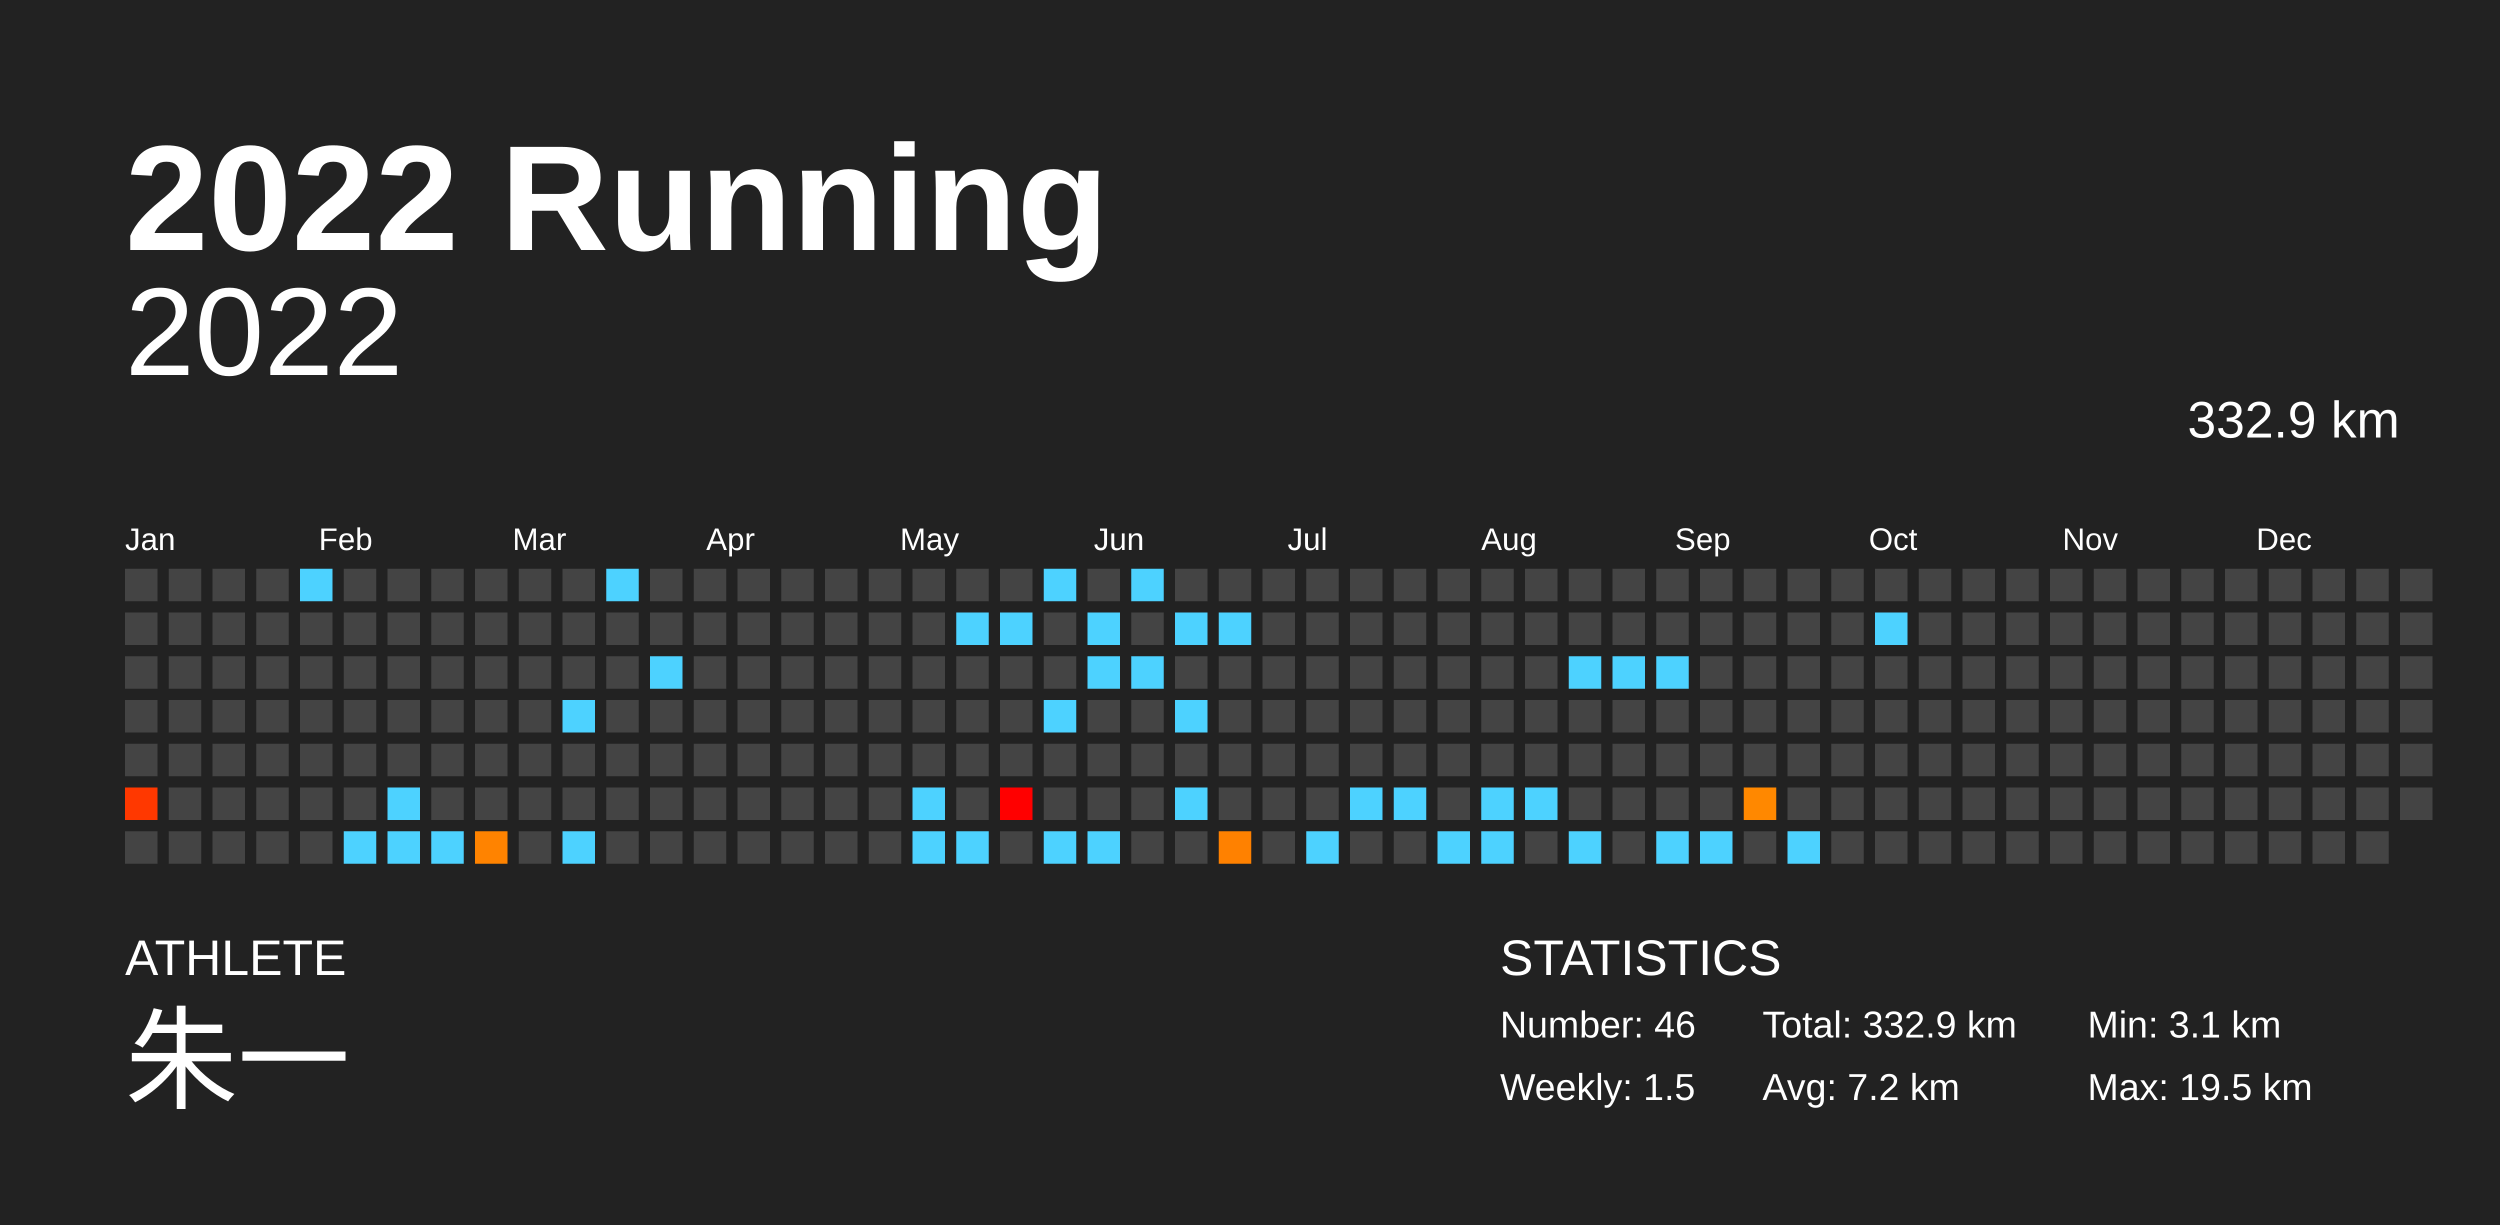
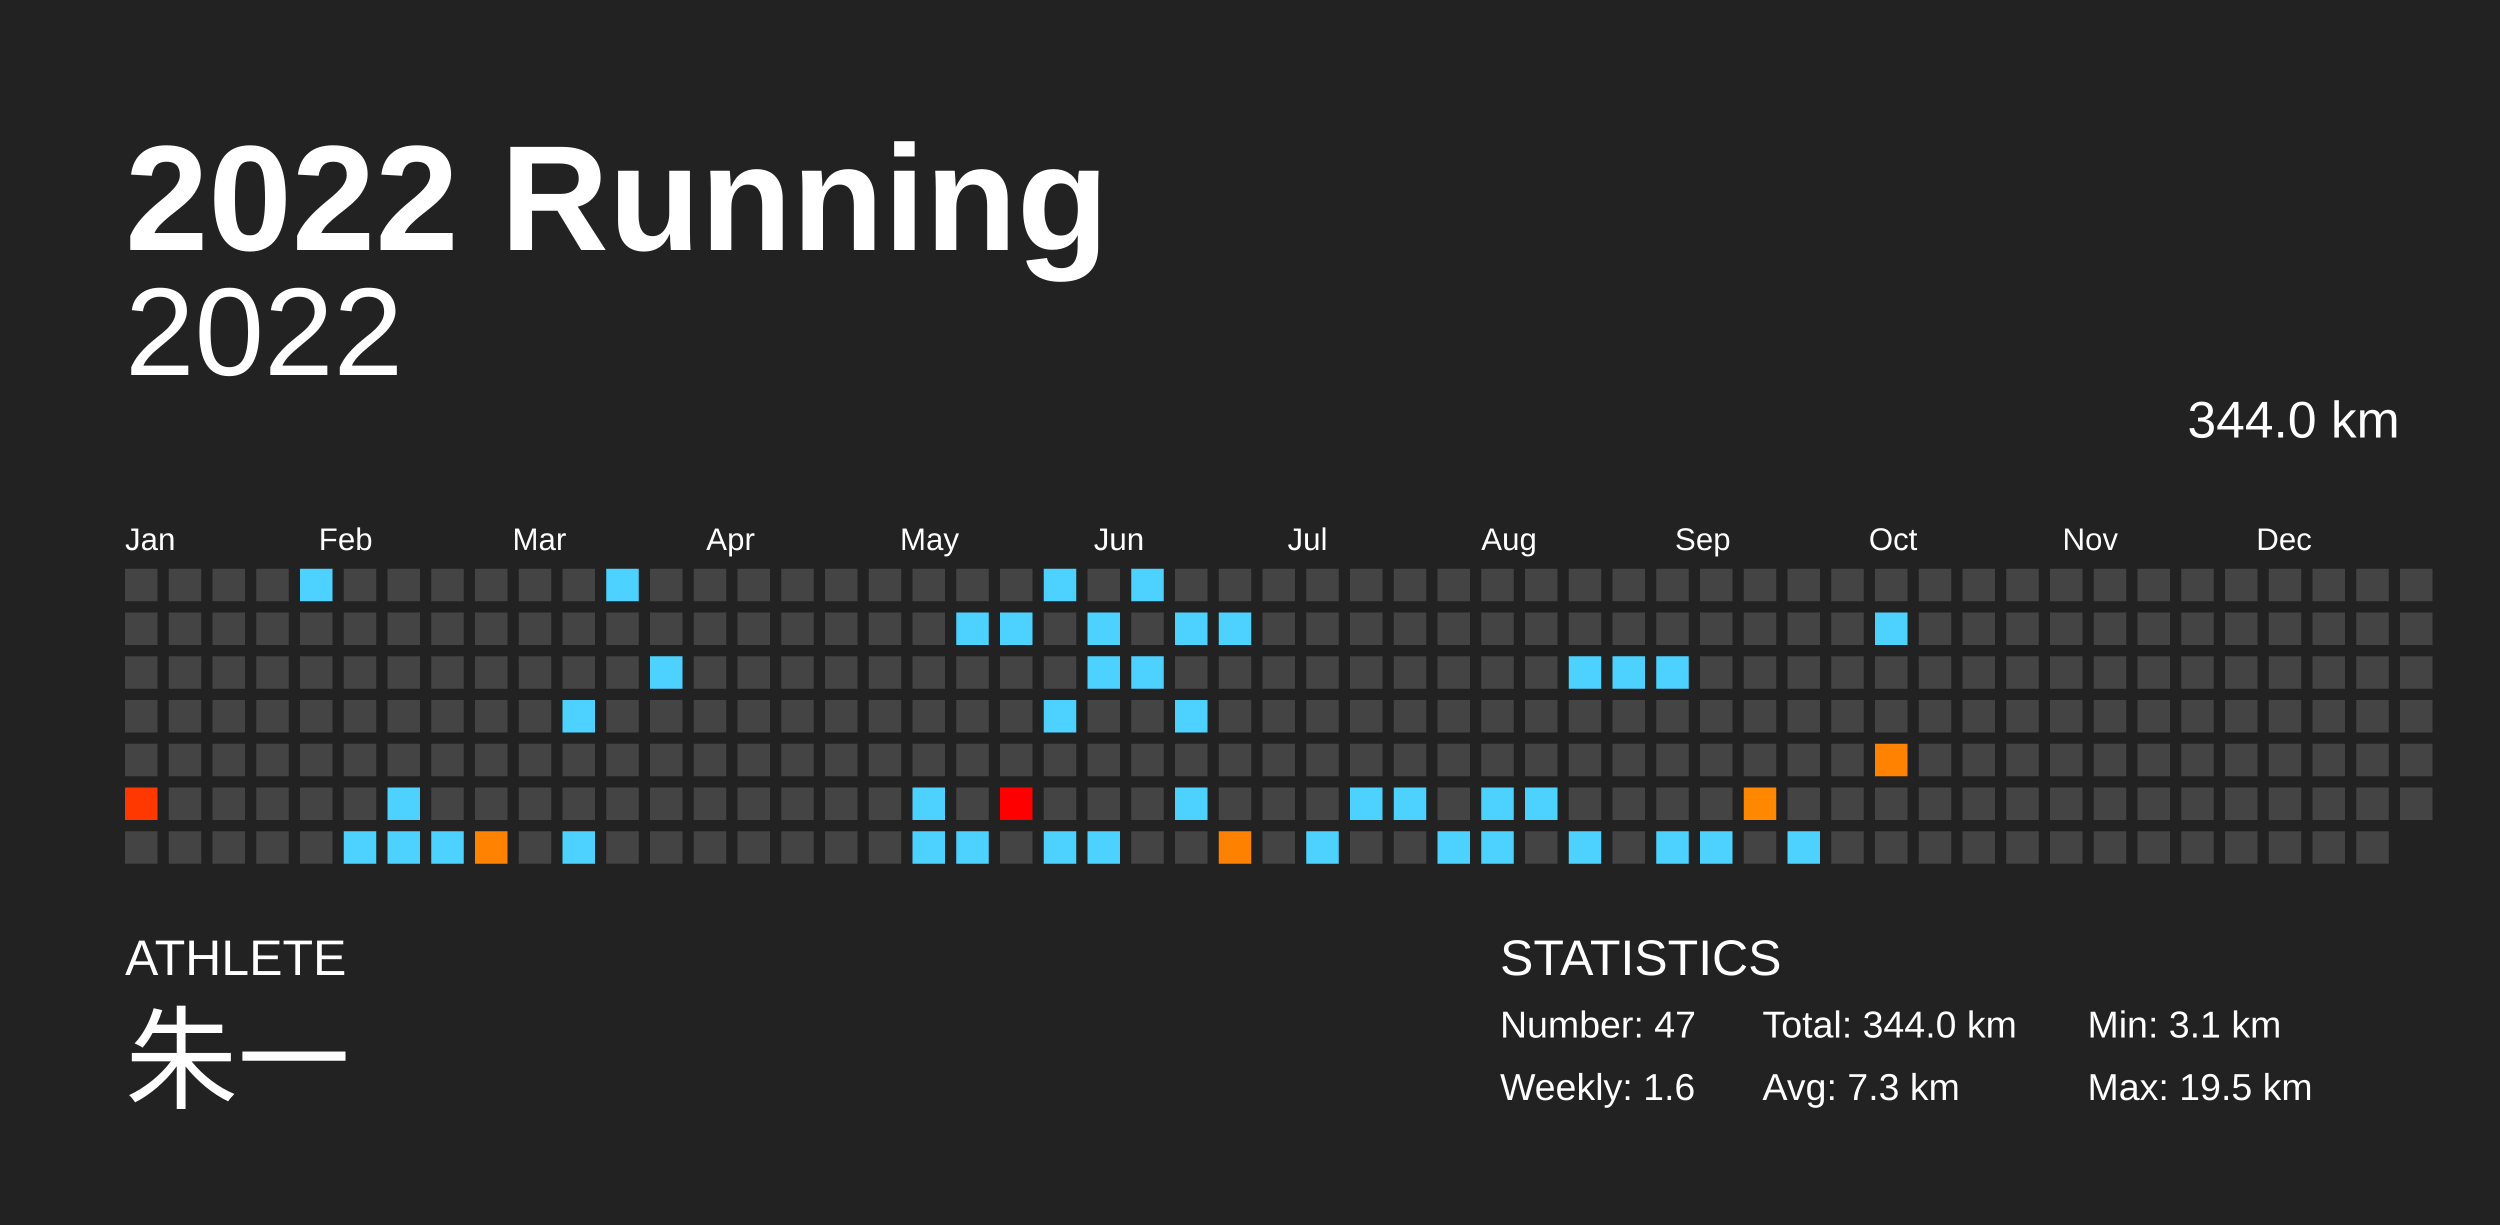
<svg xmlns="http://www.w3.org/2000/svg" baseProfile="full" height="98mm" version="1.1" viewBox="0,0,200,98" width="200mm">
  <defs />
  <rect fill="#222222" height="98" width="200" x="0" y="0" />
  <text fill="#FFFFFF" style="font-size:12px; font-family:Arial; font-weight:bold;" x="10" y="20">2022 Running</text>
  <text fill="#FFFFFF" style="font-size:4px; font-family:Arial" x="10" y="78">ATHLETE</text>
  <text fill="#FFFFFF" style="font-size:9px; font-family:Arial" x="10" y="88">朱一</text>
  <text fill="#FFFFFF" style="font-size:4px; font-family:Arial" x="120" y="78">STATISTICS</text>
-   <text fill="#FFFFFF" style="font-size:3px; font-family:Arial" x="120" y="83">Number: 46</text>
-   <text fill="#FFFFFF" style="font-size:3px; font-family:Arial" x="120" y="88">Weekly: 1.5</text>
-   <text fill="#FFFFFF" style="font-size:3px; font-family:Arial" x="141" y="83">Total: 332.9 km</text>
-   <text fill="#FFFFFF" style="font-size:3px; font-family:Arial" x="141" y="88">Avg: 7.2 km</text>
+   <text fill="#FFFFFF" style="font-size:3px; font-family:Arial" x="120" y="83">Number: 47</text>
+   <text fill="#FFFFFF" style="font-size:3px; font-family:Arial" x="120" y="88">Weekly: 1.6</text>
+   <text fill="#FFFFFF" style="font-size:3px; font-family:Arial" x="141" y="83">Total: 344.0 km</text>
+   <text fill="#FFFFFF" style="font-size:3px; font-family:Arial" x="141" y="88">Avg: 7.3 km</text>
  <text fill="#FFFFFF" style="font-size:3px; font-family:Arial" x="167" y="83">Min: 3.1 km</text>
  <text fill="#FFFFFF" style="font-size:3px; font-family:Arial" x="167" y="88">Max: 19.5 km</text>
  <text alignment-baseline="hanging" fill="#FFFFFF" style="font-size:10.0px; font-family:Arial;" x="10" y="30">2022</text>
-   <text alignment-baseline="hanging" fill="#FFFFFF" style="font-size:4.125px; font-family:Arial;" x="175" y="35">332.9 km</text>
+   <text alignment-baseline="hanging" fill="#FFFFFF" style="font-size:4.125px; font-family:Arial;" x="175" y="35">344.0 km</text>
  <text fill="#FFFFFF" style="font-size:2.5px; font-family:Arial" x="10.0" y="44">Jan</text>
  <text fill="#FFFFFF" style="font-size:2.5px; font-family:Arial" x="25.5" y="44">Feb</text>
  <text fill="#FFFFFF" style="font-size:2.5px; font-family:Arial" x="41.0" y="44">Mar</text>
  <text fill="#FFFFFF" style="font-size:2.5px; font-family:Arial" x="56.5" y="44">Apr</text>
  <text fill="#FFFFFF" style="font-size:2.5px; font-family:Arial" x="72.0" y="44">May</text>
  <text fill="#FFFFFF" style="font-size:2.5px; font-family:Arial" x="87.5" y="44">Jun</text>
  <text fill="#FFFFFF" style="font-size:2.5px; font-family:Arial" x="103.0" y="44">Jul</text>
  <text fill="#FFFFFF" style="font-size:2.5px; font-family:Arial" x="118.5" y="44">Aug</text>
  <text fill="#FFFFFF" style="font-size:2.5px; font-family:Arial" x="134.0" y="44">Sep</text>
  <text fill="#FFFFFF" style="font-size:2.5px; font-family:Arial" x="149.5" y="44">Oct</text>
  <text fill="#FFFFFF" style="font-size:2.5px; font-family:Arial" x="165.0" y="44">Nov</text>
  <text fill="#FFFFFF" style="font-size:2.5px; font-family:Arial" x="180.5" y="44">Dec</text>
  <rect fill="#444444" height="2.6" width="2.6" x="10.0" y="45.5" />
  <rect fill="#444444" height="2.6" width="2.6" x="10.0" y="49.0" />
  <rect fill="#444444" height="2.6" width="2.6" x="10.0" y="52.5" />
  <rect fill="#444444" height="2.6" width="2.6" x="10.0" y="56.0" />
  <rect fill="#444444" height="2.6" width="2.6" x="10.0" y="59.5" />
  <rect fill="#ff3800" height="2.6" width="2.6" x="10.0" y="63.0" />
  <rect fill="#444444" height="2.6" width="2.6" x="10.0" y="66.5" />
  <rect fill="#444444" height="2.6" width="2.6" x="13.5" y="45.5" />
  <rect fill="#444444" height="2.6" width="2.6" x="13.5" y="49.0" />
  <rect fill="#444444" height="2.6" width="2.6" x="13.5" y="52.5" />
  <rect fill="#444444" height="2.6" width="2.6" x="13.5" y="56.0" />
  <rect fill="#444444" height="2.6" width="2.6" x="13.5" y="59.5" />
  <rect fill="#444444" height="2.6" width="2.6" x="13.5" y="63.0" />
  <rect fill="#444444" height="2.6" width="2.6" x="13.5" y="66.5" />
  <rect fill="#444444" height="2.6" width="2.6" x="17.0" y="45.5" />
  <rect fill="#444444" height="2.6" width="2.6" x="17.0" y="49.0" />
  <rect fill="#444444" height="2.6" width="2.6" x="17.0" y="52.5" />
  <rect fill="#444444" height="2.6" width="2.6" x="17.0" y="56.0" />
  <rect fill="#444444" height="2.6" width="2.6" x="17.0" y="59.5" />
  <rect fill="#444444" height="2.6" width="2.6" x="17.0" y="63.0" />
  <rect fill="#444444" height="2.6" width="2.6" x="17.0" y="66.5" />
  <rect fill="#444444" height="2.6" width="2.6" x="20.5" y="45.5" />
  <rect fill="#444444" height="2.6" width="2.6" x="20.5" y="49.0" />
  <rect fill="#444444" height="2.6" width="2.6" x="20.5" y="52.5" />
  <rect fill="#444444" height="2.6" width="2.6" x="20.5" y="56.0" />
  <rect fill="#444444" height="2.6" width="2.6" x="20.5" y="59.5" />
  <rect fill="#444444" height="2.6" width="2.6" x="20.5" y="63.0" />
  <rect fill="#444444" height="2.6" width="2.6" x="20.5" y="66.5" />
  <rect fill="#4dd2ff" height="2.6" width="2.6" x="24.0" y="45.5" />
  <rect fill="#444444" height="2.6" width="2.6" x="24.0" y="49.0" />
  <rect fill="#444444" height="2.6" width="2.6" x="24.0" y="52.5" />
  <rect fill="#444444" height="2.6" width="2.6" x="24.0" y="56.0" />
  <rect fill="#444444" height="2.6" width="2.6" x="24.0" y="59.5" />
  <rect fill="#444444" height="2.6" width="2.6" x="24.0" y="63.0" />
  <rect fill="#444444" height="2.6" width="2.6" x="24.0" y="66.5" />
  <rect fill="#444444" height="2.6" width="2.6" x="27.5" y="45.5" />
  <rect fill="#444444" height="2.6" width="2.6" x="27.5" y="49.0" />
  <rect fill="#444444" height="2.6" width="2.6" x="27.5" y="52.5" />
  <rect fill="#444444" height="2.6" width="2.6" x="27.5" y="56.0" />
  <rect fill="#444444" height="2.6" width="2.6" x="27.5" y="59.5" />
  <rect fill="#444444" height="2.6" width="2.6" x="27.5" y="63.0" />
  <rect fill="#4dd2ff" height="2.6" width="2.6" x="27.5" y="66.5" />
  <rect fill="#444444" height="2.6" width="2.6" x="31.0" y="45.5" />
  <rect fill="#444444" height="2.6" width="2.6" x="31.0" y="49.0" />
  <rect fill="#444444" height="2.6" width="2.6" x="31.0" y="52.5" />
  <rect fill="#444444" height="2.6" width="2.6" x="31.0" y="56.0" />
  <rect fill="#444444" height="2.6" width="2.6" x="31.0" y="59.5" />
  <rect fill="#4dd2ff" height="2.6" width="2.6" x="31.0" y="63.0" />
  <rect fill="#4dd2ff" height="2.6" width="2.6" x="31.0" y="66.5" />
  <rect fill="#444444" height="2.6" width="2.6" x="34.5" y="45.5" />
  <rect fill="#444444" height="2.6" width="2.6" x="34.5" y="49.0" />
  <rect fill="#444444" height="2.6" width="2.6" x="34.5" y="52.5" />
  <rect fill="#444444" height="2.6" width="2.6" x="34.5" y="56.0" />
  <rect fill="#444444" height="2.6" width="2.6" x="34.5" y="59.5" />
  <rect fill="#444444" height="2.6" width="2.6" x="34.5" y="63.0" />
  <rect fill="#4dd2ff" height="2.6" width="2.6" x="34.5" y="66.5" />
  <rect fill="#444444" height="2.6" width="2.6" x="38.0" y="45.5" />
  <rect fill="#444444" height="2.6" width="2.6" x="38.0" y="49.0" />
  <rect fill="#444444" height="2.6" width="2.6" x="38.0" y="52.5" />
  <rect fill="#444444" height="2.6" width="2.6" x="38.0" y="56.0" />
  <rect fill="#444444" height="2.6" width="2.6" x="38.0" y="59.5" />
  <rect fill="#444444" height="2.6" width="2.6" x="38.0" y="63.0" />
  <rect fill="#ff8300" height="2.6" width="2.6" x="38.0" y="66.5" />
  <rect fill="#444444" height="2.6" width="2.6" x="41.5" y="45.5" />
  <rect fill="#444444" height="2.6" width="2.6" x="41.5" y="49.0" />
  <rect fill="#444444" height="2.6" width="2.6" x="41.5" y="52.5" />
  <rect fill="#444444" height="2.6" width="2.6" x="41.5" y="56.0" />
  <rect fill="#444444" height="2.6" width="2.6" x="41.5" y="59.5" />
  <rect fill="#444444" height="2.6" width="2.6" x="41.5" y="63.0" />
  <rect fill="#444444" height="2.6" width="2.6" x="41.5" y="66.5" />
  <rect fill="#444444" height="2.6" width="2.6" x="45.0" y="45.5" />
  <rect fill="#444444" height="2.6" width="2.6" x="45.0" y="49.0" />
  <rect fill="#444444" height="2.6" width="2.6" x="45.0" y="52.5" />
  <rect fill="#4dd2ff" height="2.6" width="2.6" x="45.0" y="56.0" />
  <rect fill="#444444" height="2.6" width="2.6" x="45.0" y="59.5" />
  <rect fill="#444444" height="2.6" width="2.6" x="45.0" y="63.0" />
  <rect fill="#4dd2ff" height="2.6" width="2.6" x="45.0" y="66.5" />
  <rect fill="#4dd2ff" height="2.6" width="2.6" x="48.5" y="45.5" />
  <rect fill="#444444" height="2.6" width="2.6" x="48.5" y="49.0" />
  <rect fill="#444444" height="2.6" width="2.6" x="48.5" y="52.5" />
  <rect fill="#444444" height="2.6" width="2.6" x="48.5" y="56.0" />
  <rect fill="#444444" height="2.6" width="2.6" x="48.5" y="59.5" />
  <rect fill="#444444" height="2.6" width="2.6" x="48.5" y="63.0" />
  <rect fill="#444444" height="2.6" width="2.6" x="48.5" y="66.5" />
  <rect fill="#444444" height="2.6" width="2.6" x="52.0" y="45.5" />
  <rect fill="#444444" height="2.6" width="2.6" x="52.0" y="49.0" />
  <rect fill="#4dd2ff" height="2.6" width="2.6" x="52.0" y="52.5" />
  <rect fill="#444444" height="2.6" width="2.6" x="52.0" y="56.0" />
  <rect fill="#444444" height="2.6" width="2.6" x="52.0" y="59.5" />
  <rect fill="#444444" height="2.6" width="2.6" x="52.0" y="63.0" />
  <rect fill="#444444" height="2.6" width="2.6" x="52.0" y="66.5" />
  <rect fill="#444444" height="2.6" width="2.6" x="55.5" y="45.5" />
  <rect fill="#444444" height="2.6" width="2.6" x="55.5" y="49.0" />
  <rect fill="#444444" height="2.6" width="2.6" x="55.5" y="52.5" />
  <rect fill="#444444" height="2.6" width="2.6" x="55.5" y="56.0" />
  <rect fill="#444444" height="2.6" width="2.6" x="55.5" y="59.5" />
  <rect fill="#444444" height="2.6" width="2.6" x="55.5" y="63.0" />
  <rect fill="#444444" height="2.6" width="2.6" x="55.5" y="66.5" />
  <rect fill="#444444" height="2.6" width="2.6" x="59.0" y="45.5" />
  <rect fill="#444444" height="2.6" width="2.6" x="59.0" y="49.0" />
  <rect fill="#444444" height="2.6" width="2.6" x="59.0" y="52.5" />
  <rect fill="#444444" height="2.6" width="2.6" x="59.0" y="56.0" />
  <rect fill="#444444" height="2.6" width="2.6" x="59.0" y="59.5" />
  <rect fill="#444444" height="2.6" width="2.6" x="59.0" y="63.0" />
  <rect fill="#444444" height="2.6" width="2.6" x="59.0" y="66.5" />
  <rect fill="#444444" height="2.6" width="2.6" x="62.5" y="45.5" />
  <rect fill="#444444" height="2.6" width="2.6" x="62.5" y="49.0" />
  <rect fill="#444444" height="2.6" width="2.6" x="62.5" y="52.5" />
  <rect fill="#444444" height="2.6" width="2.6" x="62.5" y="56.0" />
  <rect fill="#444444" height="2.6" width="2.6" x="62.5" y="59.5" />
  <rect fill="#444444" height="2.6" width="2.6" x="62.5" y="63.0" />
  <rect fill="#444444" height="2.6" width="2.6" x="62.5" y="66.5" />
  <rect fill="#444444" height="2.6" width="2.6" x="66.0" y="45.5" />
  <rect fill="#444444" height="2.6" width="2.6" x="66.0" y="49.0" />
  <rect fill="#444444" height="2.6" width="2.6" x="66.0" y="52.5" />
  <rect fill="#444444" height="2.6" width="2.6" x="66.0" y="56.0" />
  <rect fill="#444444" height="2.6" width="2.6" x="66.0" y="59.5" />
  <rect fill="#444444" height="2.6" width="2.6" x="66.0" y="63.0" />
  <rect fill="#444444" height="2.6" width="2.6" x="66.0" y="66.5" />
  <rect fill="#444444" height="2.6" width="2.6" x="69.5" y="45.5" />
  <rect fill="#444444" height="2.6" width="2.6" x="69.5" y="49.0" />
  <rect fill="#444444" height="2.6" width="2.6" x="69.5" y="52.5" />
  <rect fill="#444444" height="2.6" width="2.6" x="69.5" y="56.0" />
  <rect fill="#444444" height="2.6" width="2.6" x="69.5" y="59.5" />
  <rect fill="#444444" height="2.6" width="2.6" x="69.5" y="63.0" />
  <rect fill="#444444" height="2.6" width="2.6" x="69.5" y="66.5" />
  <rect fill="#444444" height="2.6" width="2.6" x="73.0" y="45.5" />
  <rect fill="#444444" height="2.6" width="2.6" x="73.0" y="49.0" />
  <rect fill="#444444" height="2.6" width="2.6" x="73.0" y="52.5" />
  <rect fill="#444444" height="2.6" width="2.6" x="73.0" y="56.0" />
  <rect fill="#444444" height="2.6" width="2.6" x="73.0" y="59.5" />
  <rect fill="#4dd2ff" height="2.6" width="2.6" x="73.0" y="63.0" />
  <rect fill="#4dd2ff" height="2.6" width="2.6" x="73.0" y="66.5" />
  <rect fill="#444444" height="2.6" width="2.6" x="76.5" y="45.5" />
  <rect fill="#4dd2ff" height="2.6" width="2.6" x="76.5" y="49.0" />
  <rect fill="#444444" height="2.6" width="2.6" x="76.5" y="52.5" />
  <rect fill="#444444" height="2.6" width="2.6" x="76.5" y="56.0" />
  <rect fill="#444444" height="2.6" width="2.6" x="76.5" y="59.5" />
  <rect fill="#444444" height="2.6" width="2.6" x="76.5" y="63.0" />
  <rect fill="#4dd2ff" height="2.6" width="2.6" x="76.5" y="66.5" />
  <rect fill="#444444" height="2.6" width="2.6" x="80.0" y="45.5" />
  <rect fill="#4dd2ff" height="2.6" width="2.6" x="80.0" y="49.0" />
  <rect fill="#444444" height="2.6" width="2.6" x="80.0" y="52.5" />
  <rect fill="#444444" height="2.6" width="2.6" x="80.0" y="56.0" />
  <rect fill="#444444" height="2.6" width="2.6" x="80.0" y="59.5" />
  <rect fill="#ff0000" height="2.6" width="2.6" x="80.0" y="63.0" />
  <rect fill="#444444" height="2.6" width="2.6" x="80.0" y="66.5" />
  <rect fill="#4dd2ff" height="2.6" width="2.6" x="83.5" y="45.5" />
  <rect fill="#444444" height="2.6" width="2.6" x="83.5" y="49.0" />
  <rect fill="#444444" height="2.6" width="2.6" x="83.5" y="52.5" />
  <rect fill="#4dd2ff" height="2.6" width="2.6" x="83.5" y="56.0" />
  <rect fill="#444444" height="2.6" width="2.6" x="83.5" y="59.5" />
  <rect fill="#444444" height="2.6" width="2.6" x="83.5" y="63.0" />
  <rect fill="#4dd2ff" height="2.6" width="2.6" x="83.5" y="66.5" />
  <rect fill="#444444" height="2.6" width="2.6" x="87.0" y="45.5" />
  <rect fill="#4dd2ff" height="2.6" width="2.6" x="87.0" y="49.0" />
  <rect fill="#4dd2ff" height="2.6" width="2.6" x="87.0" y="52.5" />
  <rect fill="#444444" height="2.6" width="2.6" x="87.0" y="56.0" />
  <rect fill="#444444" height="2.6" width="2.6" x="87.0" y="59.5" />
  <rect fill="#444444" height="2.6" width="2.6" x="87.0" y="63.0" />
  <rect fill="#4dd2ff" height="2.6" width="2.6" x="87.0" y="66.5" />
  <rect fill="#4dd2ff" height="2.6" width="2.6" x="90.5" y="45.5" />
  <rect fill="#444444" height="2.6" width="2.6" x="90.5" y="49.0" />
  <rect fill="#4dd2ff" height="2.6" width="2.6" x="90.5" y="52.5" />
  <rect fill="#444444" height="2.6" width="2.6" x="90.5" y="56.0" />
  <rect fill="#444444" height="2.6" width="2.6" x="90.5" y="59.5" />
  <rect fill="#444444" height="2.6" width="2.6" x="90.5" y="63.0" />
  <rect fill="#444444" height="2.6" width="2.6" x="90.5" y="66.5" />
  <rect fill="#444444" height="2.6" width="2.6" x="94.0" y="45.5" />
  <rect fill="#4dd2ff" height="2.6" width="2.6" x="94.0" y="49.0" />
  <rect fill="#444444" height="2.6" width="2.6" x="94.0" y="52.5" />
  <rect fill="#4dd2ff" height="2.6" width="2.6" x="94.0" y="56.0" />
  <rect fill="#444444" height="2.6" width="2.6" x="94.0" y="59.5" />
  <rect fill="#4dd2ff" height="2.6" width="2.6" x="94.0" y="63.0" />
  <rect fill="#444444" height="2.6" width="2.6" x="94.0" y="66.5" />
  <rect fill="#444444" height="2.6" width="2.6" x="97.5" y="45.5" />
  <rect fill="#4dd2ff" height="2.6" width="2.6" x="97.5" y="49.0" />
  <rect fill="#444444" height="2.6" width="2.6" x="97.5" y="52.5" />
  <rect fill="#444444" height="2.6" width="2.6" x="97.5" y="56.0" />
  <rect fill="#444444" height="2.6" width="2.6" x="97.5" y="59.5" />
  <rect fill="#444444" height="2.6" width="2.6" x="97.5" y="63.0" />
  <rect fill="#ff8100" height="2.6" width="2.6" x="97.5" y="66.5" />
  <rect fill="#444444" height="2.6" width="2.6" x="101.0" y="45.5" />
  <rect fill="#444444" height="2.6" width="2.6" x="101.0" y="49.0" />
  <rect fill="#444444" height="2.6" width="2.6" x="101.0" y="52.5" />
  <rect fill="#444444" height="2.6" width="2.6" x="101.0" y="56.0" />
  <rect fill="#444444" height="2.6" width="2.6" x="101.0" y="59.5" />
  <rect fill="#444444" height="2.6" width="2.6" x="101.0" y="63.0" />
  <rect fill="#444444" height="2.6" width="2.6" x="101.0" y="66.5" />
  <rect fill="#444444" height="2.6" width="2.6" x="104.5" y="45.5" />
  <rect fill="#444444" height="2.6" width="2.6" x="104.5" y="49.0" />
  <rect fill="#444444" height="2.6" width="2.6" x="104.5" y="52.5" />
  <rect fill="#444444" height="2.6" width="2.6" x="104.5" y="56.0" />
  <rect fill="#444444" height="2.6" width="2.6" x="104.5" y="59.5" />
  <rect fill="#444444" height="2.6" width="2.6" x="104.5" y="63.0" />
  <rect fill="#4dd2ff" height="2.6" width="2.6" x="104.5" y="66.5" />
  <rect fill="#444444" height="2.6" width="2.6" x="108.0" y="45.5" />
  <rect fill="#444444" height="2.6" width="2.6" x="108.0" y="49.0" />
  <rect fill="#444444" height="2.6" width="2.6" x="108.0" y="52.5" />
  <rect fill="#444444" height="2.6" width="2.6" x="108.0" y="56.0" />
  <rect fill="#444444" height="2.6" width="2.6" x="108.0" y="59.5" />
  <rect fill="#4dd2ff" height="2.6" width="2.6" x="108.0" y="63.0" />
  <rect fill="#444444" height="2.6" width="2.6" x="108.0" y="66.5" />
  <rect fill="#444444" height="2.6" width="2.6" x="111.5" y="45.5" />
  <rect fill="#444444" height="2.6" width="2.6" x="111.5" y="49.0" />
  <rect fill="#444444" height="2.6" width="2.6" x="111.5" y="52.5" />
  <rect fill="#444444" height="2.6" width="2.6" x="111.5" y="56.0" />
  <rect fill="#444444" height="2.6" width="2.6" x="111.5" y="59.5" />
  <rect fill="#4dd2ff" height="2.6" width="2.6" x="111.5" y="63.0" />
  <rect fill="#444444" height="2.6" width="2.6" x="111.5" y="66.5" />
  <rect fill="#444444" height="2.6" width="2.6" x="115.0" y="45.5" />
  <rect fill="#444444" height="2.6" width="2.6" x="115.0" y="49.0" />
  <rect fill="#444444" height="2.6" width="2.6" x="115.0" y="52.5" />
  <rect fill="#444444" height="2.6" width="2.6" x="115.0" y="56.0" />
  <rect fill="#444444" height="2.6" width="2.6" x="115.0" y="59.5" />
  <rect fill="#444444" height="2.6" width="2.6" x="115.0" y="63.0" />
  <rect fill="#4dd2ff" height="2.6" width="2.6" x="115.0" y="66.5" />
  <rect fill="#444444" height="2.6" width="2.6" x="118.5" y="45.5" />
  <rect fill="#444444" height="2.6" width="2.6" x="118.5" y="49.0" />
  <rect fill="#444444" height="2.6" width="2.6" x="118.5" y="52.5" />
  <rect fill="#444444" height="2.6" width="2.6" x="118.5" y="56.0" />
  <rect fill="#444444" height="2.6" width="2.6" x="118.5" y="59.5" />
  <rect fill="#4dd2ff" height="2.6" width="2.6" x="118.5" y="63.0" />
  <rect fill="#4dd2ff" height="2.6" width="2.6" x="118.5" y="66.5" />
  <rect fill="#444444" height="2.6" width="2.6" x="122.0" y="45.5" />
  <rect fill="#444444" height="2.6" width="2.6" x="122.0" y="49.0" />
  <rect fill="#444444" height="2.6" width="2.6" x="122.0" y="52.5" />
  <rect fill="#444444" height="2.6" width="2.6" x="122.0" y="56.0" />
  <rect fill="#444444" height="2.6" width="2.6" x="122.0" y="59.5" />
  <rect fill="#4dd2ff" height="2.6" width="2.6" x="122.0" y="63.0" />
  <rect fill="#444444" height="2.6" width="2.6" x="122.0" y="66.5" />
  <rect fill="#444444" height="2.6" width="2.6" x="125.5" y="45.5" />
  <rect fill="#444444" height="2.6" width="2.6" x="125.5" y="49.0" />
  <rect fill="#4dd2ff" height="2.6" width="2.6" x="125.5" y="52.5" />
  <rect fill="#444444" height="2.6" width="2.6" x="125.5" y="56.0" />
  <rect fill="#444444" height="2.6" width="2.6" x="125.5" y="59.5" />
  <rect fill="#444444" height="2.6" width="2.6" x="125.5" y="63.0" />
  <rect fill="#4dd2ff" height="2.6" width="2.6" x="125.5" y="66.5" />
  <rect fill="#444444" height="2.6" width="2.6" x="129.0" y="45.5" />
  <rect fill="#444444" height="2.6" width="2.6" x="129.0" y="49.0" />
  <rect fill="#4dd2ff" height="2.6" width="2.6" x="129.0" y="52.5" />
  <rect fill="#444444" height="2.6" width="2.6" x="129.0" y="56.0" />
  <rect fill="#444444" height="2.6" width="2.6" x="129.0" y="59.5" />
  <rect fill="#444444" height="2.6" width="2.6" x="129.0" y="63.0" />
  <rect fill="#444444" height="2.6" width="2.6" x="129.0" y="66.5" />
  <rect fill="#444444" height="2.6" width="2.6" x="132.5" y="45.5" />
  <rect fill="#444444" height="2.6" width="2.6" x="132.5" y="49.0" />
  <rect fill="#4dd2ff" height="2.6" width="2.6" x="132.5" y="52.5" />
  <rect fill="#444444" height="2.6" width="2.6" x="132.5" y="56.0" />
  <rect fill="#444444" height="2.6" width="2.6" x="132.5" y="59.5" />
  <rect fill="#444444" height="2.6" width="2.6" x="132.5" y="63.0" />
  <rect fill="#4dd2ff" height="2.6" width="2.6" x="132.5" y="66.5" />
  <rect fill="#444444" height="2.6" width="2.6" x="136.0" y="45.5" />
  <rect fill="#444444" height="2.6" width="2.6" x="136.0" y="49.0" />
  <rect fill="#444444" height="2.6" width="2.6" x="136.0" y="52.5" />
  <rect fill="#444444" height="2.6" width="2.6" x="136.0" y="56.0" />
  <rect fill="#444444" height="2.6" width="2.6" x="136.0" y="59.5" />
  <rect fill="#444444" height="2.6" width="2.6" x="136.0" y="63.0" />
  <rect fill="#4dd2ff" height="2.6" width="2.6" x="136.0" y="66.5" />
  <rect fill="#444444" height="2.6" width="2.6" x="139.5" y="45.5" />
  <rect fill="#444444" height="2.6" width="2.6" x="139.5" y="49.0" />
  <rect fill="#444444" height="2.6" width="2.6" x="139.5" y="52.5" />
  <rect fill="#444444" height="2.6" width="2.6" x="139.5" y="56.0" />
  <rect fill="#444444" height="2.6" width="2.6" x="139.5" y="59.5" />
  <rect fill="#ff8800" height="2.6" width="2.6" x="139.5" y="63.0" />
  <rect fill="#444444" height="2.6" width="2.6" x="139.5" y="66.5" />
  <rect fill="#444444" height="2.6" width="2.6" x="143.0" y="45.5" />
  <rect fill="#444444" height="2.6" width="2.6" x="143.0" y="49.0" />
  <rect fill="#444444" height="2.6" width="2.6" x="143.0" y="52.5" />
  <rect fill="#444444" height="2.6" width="2.6" x="143.0" y="56.0" />
  <rect fill="#444444" height="2.6" width="2.6" x="143.0" y="59.5" />
  <rect fill="#444444" height="2.6" width="2.6" x="143.0" y="63.0" />
  <rect fill="#4dd2ff" height="2.6" width="2.6" x="143.0" y="66.5" />
  <rect fill="#444444" height="2.6" width="2.6" x="146.5" y="45.5" />
  <rect fill="#444444" height="2.6" width="2.6" x="146.5" y="49.0" />
  <rect fill="#444444" height="2.6" width="2.6" x="146.5" y="52.5" />
  <rect fill="#444444" height="2.6" width="2.6" x="146.5" y="56.0" />
  <rect fill="#444444" height="2.6" width="2.6" x="146.5" y="59.5" />
  <rect fill="#444444" height="2.6" width="2.6" x="146.5" y="63.0" />
  <rect fill="#444444" height="2.6" width="2.6" x="146.5" y="66.5" />
  <rect fill="#444444" height="2.6" width="2.6" x="150.0" y="45.5" />
  <rect fill="#4dd2ff" height="2.6" width="2.6" x="150.0" y="49.0" />
  <rect fill="#444444" height="2.6" width="2.6" x="150.0" y="52.5" />
  <rect fill="#444444" height="2.6" width="2.6" x="150.0" y="56.0" />
-   <rect fill="#444444" height="2.6" width="2.6" x="150.0" y="59.5" />
+   <rect fill="#ff8300" height="2.6" width="2.6" x="150.0" y="59.5" />
  <rect fill="#444444" height="2.6" width="2.6" x="150.0" y="63.0" />
  <rect fill="#444444" height="2.6" width="2.6" x="150.0" y="66.5" />
  <rect fill="#444444" height="2.6" width="2.6" x="153.5" y="45.5" />
  <rect fill="#444444" height="2.6" width="2.6" x="153.5" y="49.0" />
  <rect fill="#444444" height="2.6" width="2.6" x="153.5" y="52.5" />
  <rect fill="#444444" height="2.6" width="2.6" x="153.5" y="56.0" />
  <rect fill="#444444" height="2.6" width="2.6" x="153.5" y="59.5" />
  <rect fill="#444444" height="2.6" width="2.6" x="153.5" y="63.0" />
  <rect fill="#444444" height="2.6" width="2.6" x="153.5" y="66.5" />
  <rect fill="#444444" height="2.6" width="2.6" x="157.0" y="45.5" />
  <rect fill="#444444" height="2.6" width="2.6" x="157.0" y="49.0" />
  <rect fill="#444444" height="2.6" width="2.6" x="157.0" y="52.5" />
  <rect fill="#444444" height="2.6" width="2.6" x="157.0" y="56.0" />
  <rect fill="#444444" height="2.6" width="2.6" x="157.0" y="59.5" />
  <rect fill="#444444" height="2.6" width="2.6" x="157.0" y="63.0" />
  <rect fill="#444444" height="2.6" width="2.6" x="157.0" y="66.5" />
  <rect fill="#444444" height="2.6" width="2.6" x="160.5" y="45.5" />
  <rect fill="#444444" height="2.6" width="2.6" x="160.5" y="49.0" />
  <rect fill="#444444" height="2.6" width="2.6" x="160.5" y="52.5" />
  <rect fill="#444444" height="2.6" width="2.6" x="160.5" y="56.0" />
  <rect fill="#444444" height="2.6" width="2.6" x="160.5" y="59.5" />
  <rect fill="#444444" height="2.6" width="2.6" x="160.5" y="63.0" />
  <rect fill="#444444" height="2.6" width="2.6" x="160.5" y="66.5" />
  <rect fill="#444444" height="2.6" width="2.6" x="164.0" y="45.5" />
  <rect fill="#444444" height="2.6" width="2.6" x="164.0" y="49.0" />
  <rect fill="#444444" height="2.6" width="2.6" x="164.0" y="52.5" />
  <rect fill="#444444" height="2.6" width="2.6" x="164.0" y="56.0" />
  <rect fill="#444444" height="2.6" width="2.6" x="164.0" y="59.5" />
  <rect fill="#444444" height="2.6" width="2.6" x="164.0" y="63.0" />
  <rect fill="#444444" height="2.6" width="2.6" x="164.0" y="66.5" />
  <rect fill="#444444" height="2.6" width="2.6" x="167.5" y="45.5" />
  <rect fill="#444444" height="2.6" width="2.6" x="167.5" y="49.0" />
  <rect fill="#444444" height="2.6" width="2.6" x="167.5" y="52.5" />
  <rect fill="#444444" height="2.6" width="2.6" x="167.5" y="56.0" />
  <rect fill="#444444" height="2.6" width="2.6" x="167.5" y="59.5" />
  <rect fill="#444444" height="2.6" width="2.6" x="167.5" y="63.0" />
  <rect fill="#444444" height="2.6" width="2.6" x="167.5" y="66.5" />
  <rect fill="#444444" height="2.6" width="2.6" x="171.0" y="45.5" />
  <rect fill="#444444" height="2.6" width="2.6" x="171.0" y="49.0" />
  <rect fill="#444444" height="2.6" width="2.6" x="171.0" y="52.5" />
  <rect fill="#444444" height="2.6" width="2.6" x="171.0" y="56.0" />
  <rect fill="#444444" height="2.6" width="2.6" x="171.0" y="59.5" />
  <rect fill="#444444" height="2.6" width="2.6" x="171.0" y="63.0" />
  <rect fill="#444444" height="2.6" width="2.6" x="171.0" y="66.5" />
  <rect fill="#444444" height="2.6" width="2.6" x="174.5" y="45.5" />
  <rect fill="#444444" height="2.6" width="2.6" x="174.5" y="49.0" />
  <rect fill="#444444" height="2.6" width="2.6" x="174.5" y="52.5" />
  <rect fill="#444444" height="2.6" width="2.6" x="174.5" y="56.0" />
  <rect fill="#444444" height="2.6" width="2.6" x="174.5" y="59.5" />
  <rect fill="#444444" height="2.6" width="2.6" x="174.5" y="63.0" />
  <rect fill="#444444" height="2.6" width="2.6" x="174.5" y="66.5" />
  <rect fill="#444444" height="2.6" width="2.6" x="178.0" y="45.5" />
  <rect fill="#444444" height="2.6" width="2.6" x="178.0" y="49.0" />
  <rect fill="#444444" height="2.6" width="2.6" x="178.0" y="52.5" />
  <rect fill="#444444" height="2.6" width="2.6" x="178.0" y="56.0" />
  <rect fill="#444444" height="2.6" width="2.6" x="178.0" y="59.5" />
  <rect fill="#444444" height="2.6" width="2.6" x="178.0" y="63.0" />
  <rect fill="#444444" height="2.6" width="2.6" x="178.0" y="66.5" />
  <rect fill="#444444" height="2.6" width="2.6" x="181.5" y="45.5" />
  <rect fill="#444444" height="2.6" width="2.6" x="181.5" y="49.0" />
  <rect fill="#444444" height="2.6" width="2.6" x="181.5" y="52.5" />
  <rect fill="#444444" height="2.6" width="2.6" x="181.5" y="56.0" />
  <rect fill="#444444" height="2.6" width="2.6" x="181.5" y="59.5" />
  <rect fill="#444444" height="2.6" width="2.6" x="181.5" y="63.0" />
  <rect fill="#444444" height="2.6" width="2.6" x="181.5" y="66.5" />
  <rect fill="#444444" height="2.6" width="2.6" x="185.0" y="45.5" />
  <rect fill="#444444" height="2.6" width="2.6" x="185.0" y="49.0" />
  <rect fill="#444444" height="2.6" width="2.6" x="185.0" y="52.5" />
  <rect fill="#444444" height="2.6" width="2.6" x="185.0" y="56.0" />
  <rect fill="#444444" height="2.6" width="2.6" x="185.0" y="59.5" />
  <rect fill="#444444" height="2.6" width="2.6" x="185.0" y="63.0" />
  <rect fill="#444444" height="2.6" width="2.6" x="185.0" y="66.5" />
  <rect fill="#444444" height="2.6" width="2.6" x="188.5" y="45.5" />
  <rect fill="#444444" height="2.6" width="2.6" x="188.5" y="49.0" />
  <rect fill="#444444" height="2.6" width="2.6" x="188.5" y="52.5" />
  <rect fill="#444444" height="2.6" width="2.6" x="188.5" y="56.0" />
  <rect fill="#444444" height="2.6" width="2.6" x="188.5" y="59.5" />
  <rect fill="#444444" height="2.6" width="2.6" x="188.5" y="63.0" />
  <rect fill="#444444" height="2.6" width="2.6" x="188.5" y="66.5" />
  <rect fill="#444444" height="2.6" width="2.6" x="192.0" y="45.5" />
  <rect fill="#444444" height="2.6" width="2.6" x="192.0" y="49.0" />
  <rect fill="#444444" height="2.6" width="2.6" x="192.0" y="52.5" />
  <rect fill="#444444" height="2.6" width="2.6" x="192.0" y="56.0" />
  <rect fill="#444444" height="2.6" width="2.6" x="192.0" y="59.5" />
  <rect fill="#444444" height="2.6" width="2.6" x="192.0" y="63.0" />
</svg>
